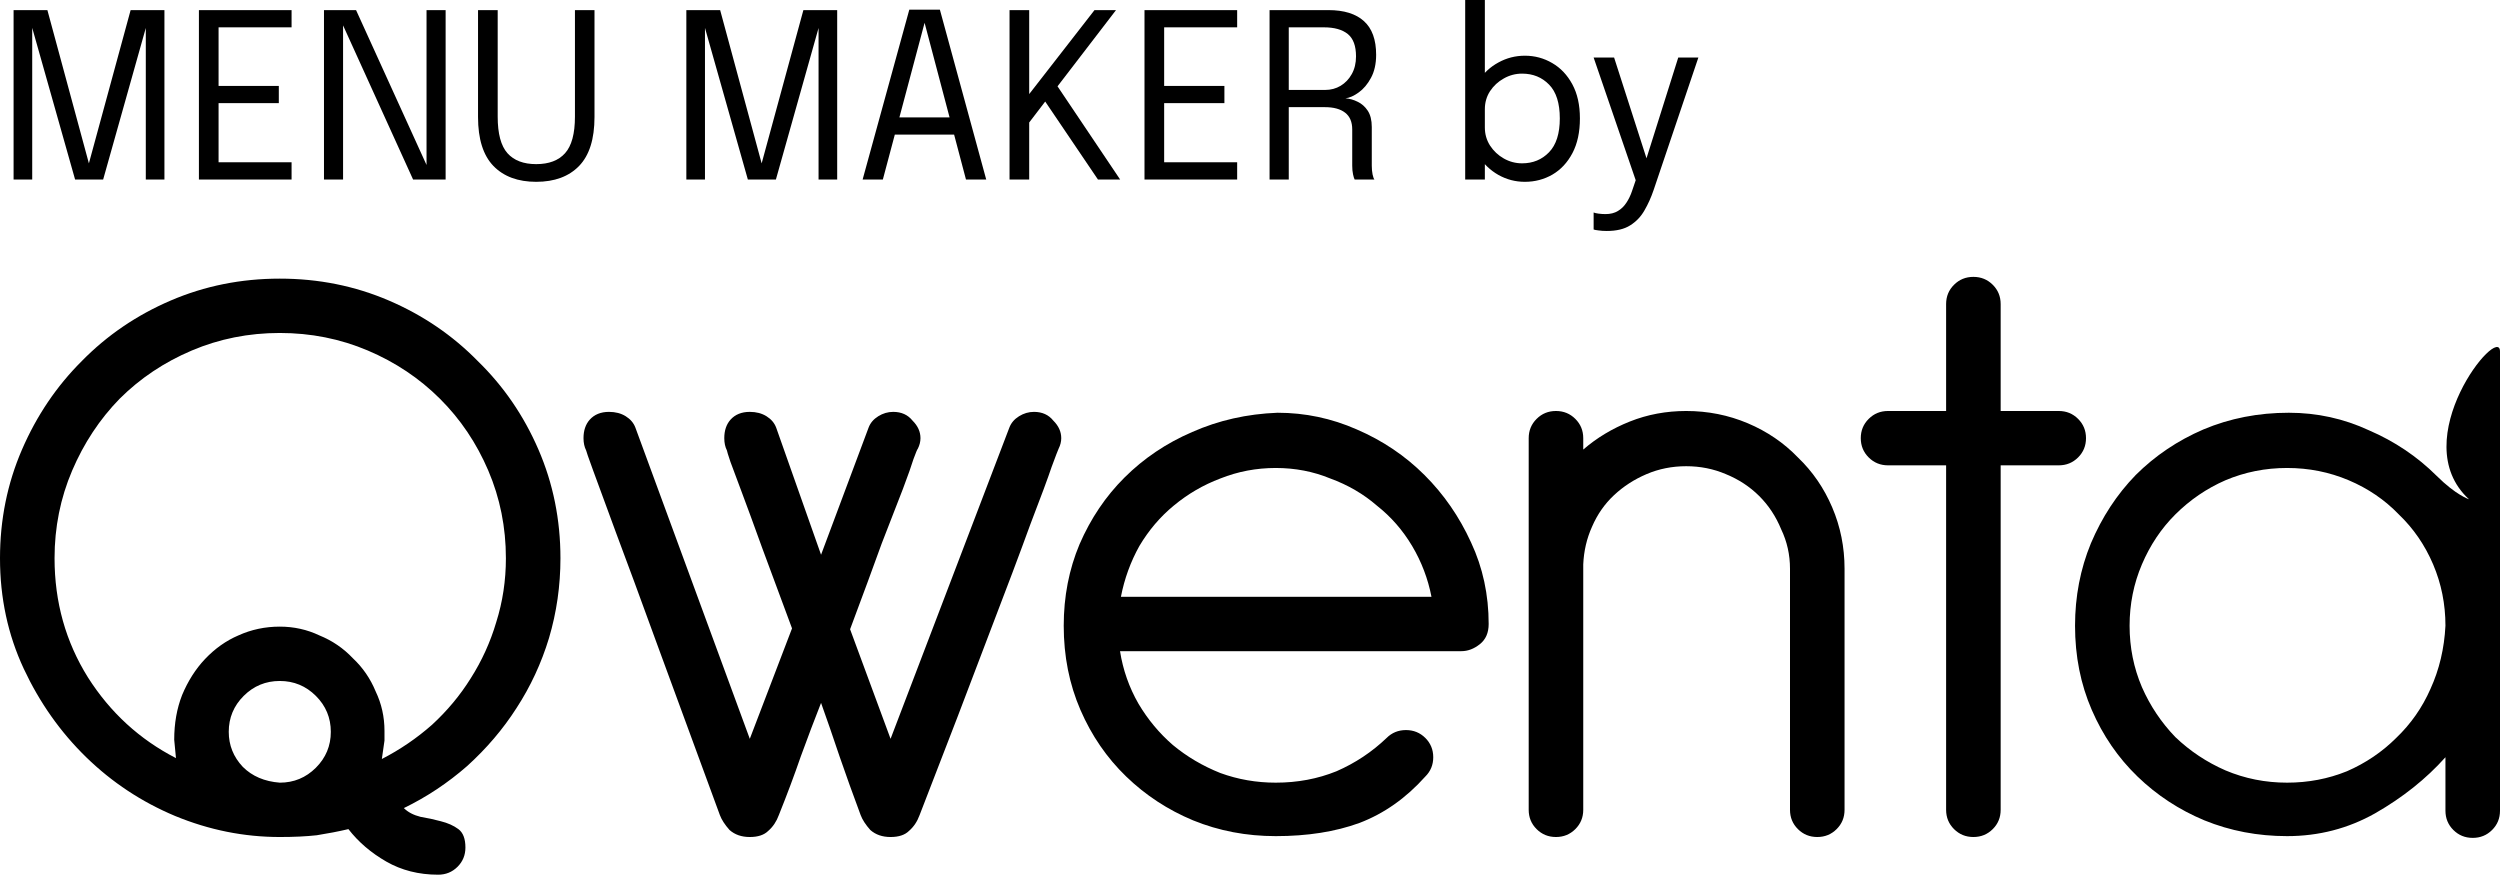
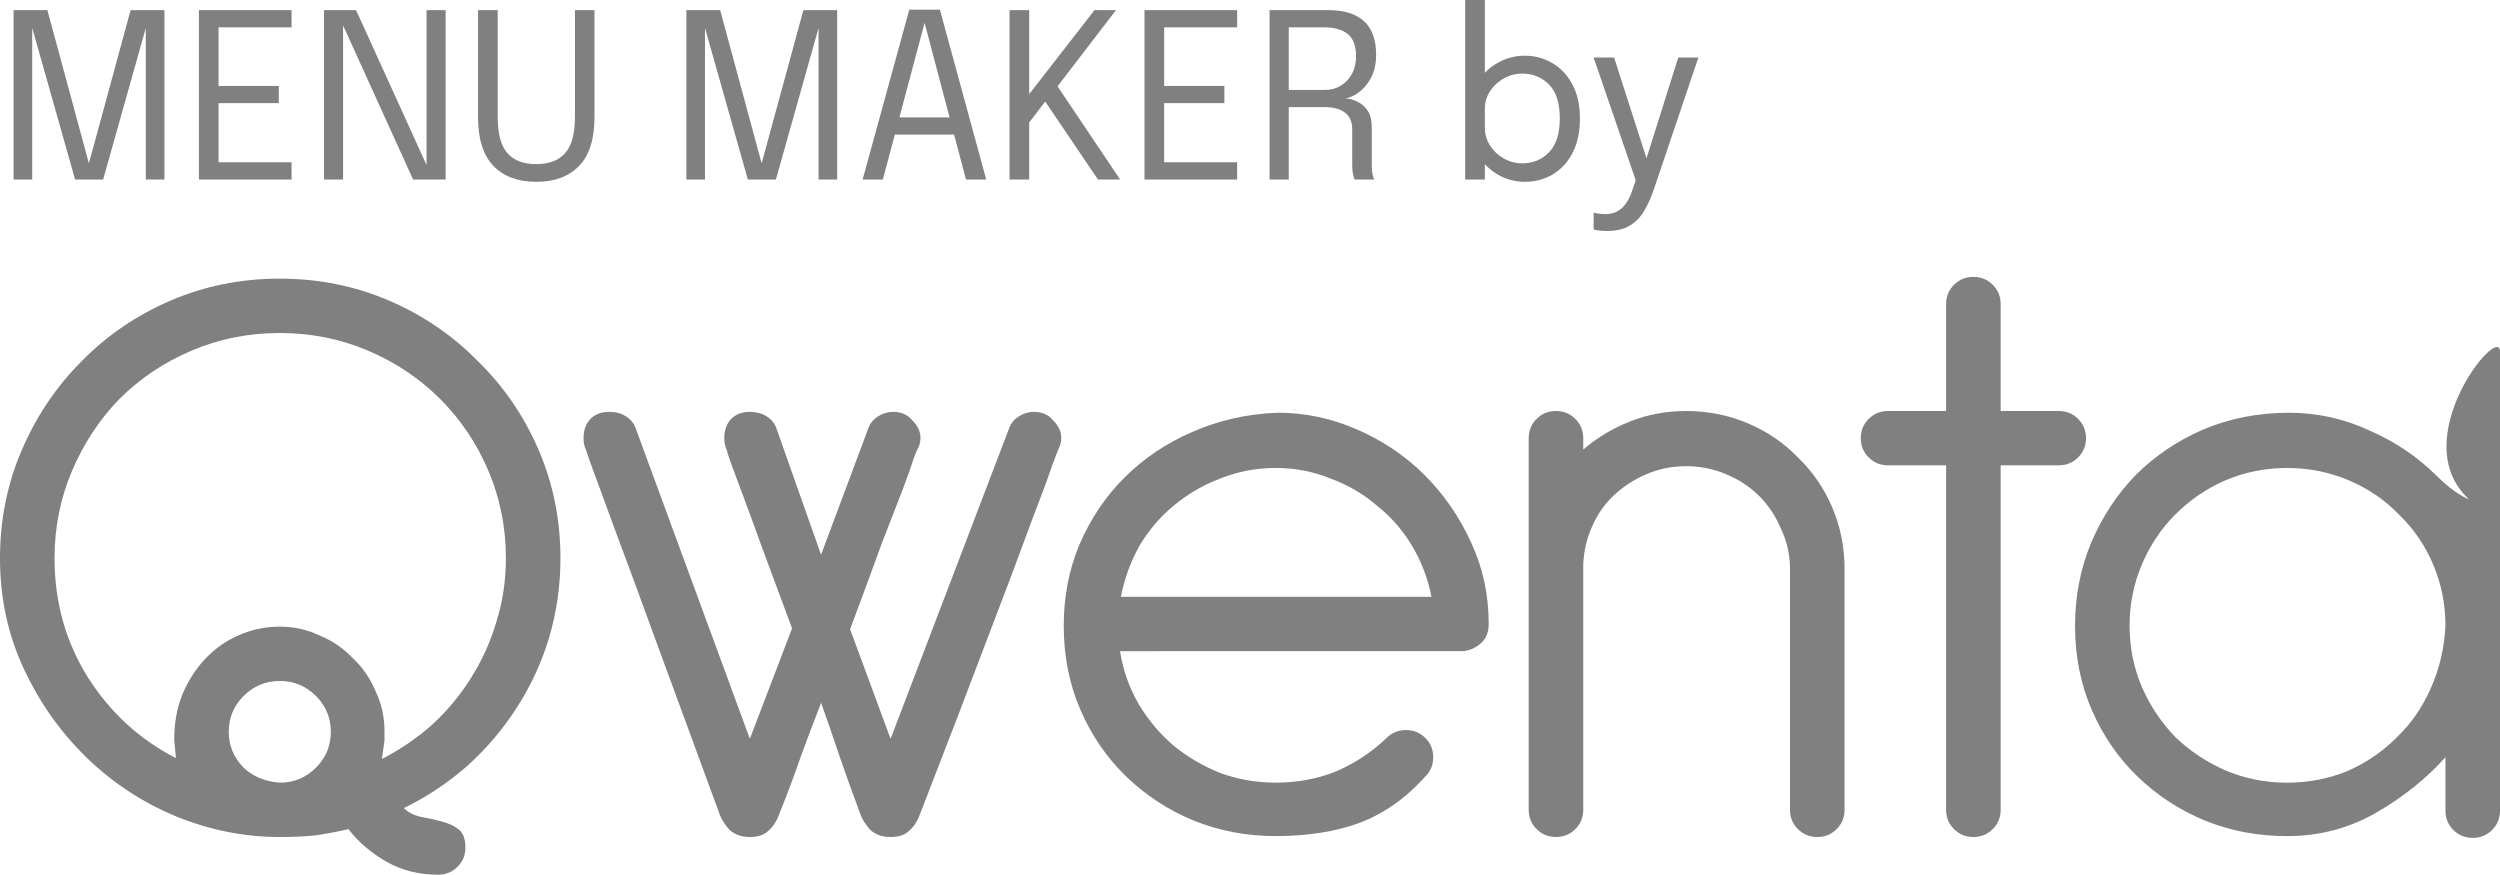
- <svg xmlns="http://www.w3.org/2000/svg" width="184" height="65" viewBox="0 0 184 65" fill="none">
-   <path d="M25.643 61.023C24.909 61.195 24.132 61.346 23.312 61.475C22.535 61.561 21.628 61.604 20.592 61.604C17.959 61.604 15.39 61.088 12.886 60.055C10.426 59.023 8.245 57.582 6.346 55.733C4.447 53.883 2.914 51.711 1.748 49.217C0.583 46.722 0 44.012 0 41.088C0 38.249 0.54 35.582 1.619 33.088C2.698 30.593 4.166 28.421 6.022 26.572C7.879 24.679 10.059 23.195 12.562 22.12C15.066 21.045 17.743 20.507 20.592 20.507C23.441 20.507 26.118 21.045 28.622 22.12C31.126 23.195 33.306 24.679 35.162 26.572C37.062 28.421 38.551 30.593 39.63 33.088C40.709 35.582 41.249 38.249 41.249 41.088C41.249 43.109 40.968 45.066 40.407 46.959C39.846 48.808 39.047 50.529 38.011 52.12C37.018 53.668 35.81 55.088 34.385 56.378C32.96 57.625 31.406 58.658 29.723 59.475C30.025 59.776 30.435 59.991 30.953 60.12C31.471 60.206 31.968 60.313 32.442 60.443C32.96 60.572 33.392 60.765 33.737 61.023C34.083 61.281 34.255 61.733 34.255 62.378C34.255 62.937 34.061 63.41 33.673 63.797C33.284 64.184 32.809 64.378 32.248 64.378C30.823 64.378 29.55 64.055 28.428 63.41C27.305 62.765 26.377 61.969 25.643 61.023ZM12.822 54.443C12.822 53.238 13.016 52.141 13.404 51.152C13.836 50.12 14.397 49.238 15.088 48.507C15.822 47.733 16.642 47.152 17.549 46.765C18.498 46.335 19.513 46.12 20.592 46.12C21.628 46.12 22.6 46.335 23.506 46.765C24.456 47.152 25.276 47.711 25.967 48.443C26.701 49.131 27.262 49.948 27.651 50.894C28.082 51.797 28.298 52.765 28.298 53.797V54.507L28.104 55.862C29.442 55.174 30.672 54.335 31.795 53.346C32.917 52.313 33.867 51.174 34.644 49.926C35.464 48.636 36.09 47.26 36.522 45.797C36.997 44.292 37.234 42.722 37.234 41.088C37.234 38.808 36.803 36.658 35.939 34.636C35.076 32.615 33.889 30.851 32.378 29.346C30.867 27.84 29.097 26.658 27.068 25.797C25.039 24.937 22.88 24.507 20.592 24.507C18.304 24.507 16.146 24.937 14.117 25.797C12.088 26.658 10.318 27.84 8.807 29.346C7.339 30.851 6.173 32.615 5.31 34.636C4.447 36.658 4.015 38.808 4.015 41.088C4.015 44.313 4.835 47.238 6.476 49.862C8.116 52.443 10.274 54.421 12.951 55.797L12.822 54.443ZM20.592 57.604C21.628 57.604 22.513 57.238 23.247 56.507C23.981 55.776 24.348 54.894 24.348 53.862C24.348 52.83 23.981 51.948 23.247 51.217C22.513 50.486 21.628 50.12 20.592 50.12C19.556 50.12 18.671 50.486 17.937 51.217C17.203 51.948 16.836 52.83 16.836 53.862C16.836 54.851 17.182 55.711 17.872 56.443C18.563 57.131 19.47 57.518 20.592 57.604Z" fill="black" />
-   <path d="M63.927 31.475C64.056 31.131 64.293 30.851 64.639 30.636C64.984 30.421 65.351 30.314 65.74 30.314C66.344 30.314 66.819 30.529 67.164 30.959C67.553 31.346 67.747 31.776 67.747 32.249C67.747 32.507 67.682 32.765 67.553 33.023C67.51 33.066 67.402 33.324 67.229 33.797C67.1 34.227 66.841 34.959 66.452 35.991C66.064 36.98 65.546 38.313 64.898 39.991C64.293 41.668 63.517 43.776 62.567 46.313L65.546 54.378L74.287 31.475C74.417 31.131 74.654 30.851 75 30.636C75.345 30.421 75.712 30.314 76.101 30.314C76.705 30.314 77.18 30.529 77.525 30.959C77.914 31.346 78.108 31.776 78.108 32.249C78.108 32.507 78.043 32.765 77.914 33.023C77.871 33.109 77.698 33.561 77.396 34.378C77.137 35.152 76.619 36.55 75.841 38.572C75.108 40.593 74.072 43.346 72.733 46.83C71.438 50.27 69.754 54.658 67.682 59.991C67.51 60.464 67.251 60.851 66.905 61.152C66.603 61.453 66.15 61.604 65.546 61.604C64.941 61.604 64.445 61.432 64.056 61.088C63.711 60.701 63.473 60.335 63.344 59.991C62.783 58.486 62.264 57.045 61.79 55.668C61.315 54.249 60.861 52.937 60.43 51.733C59.955 52.937 59.459 54.249 58.94 55.668C58.466 57.045 57.926 58.486 57.322 59.991C57.149 60.464 56.89 60.851 56.544 61.152C56.242 61.453 55.789 61.604 55.185 61.604C54.58 61.604 54.084 61.432 53.695 61.088C53.35 60.701 53.112 60.335 52.983 59.991C51.17 55.045 49.637 50.873 48.385 47.475C47.133 44.034 46.119 41.281 45.342 39.217C44.565 37.109 44.004 35.582 43.658 34.636C43.313 33.69 43.14 33.195 43.14 33.152C43.011 32.894 42.946 32.593 42.946 32.249C42.946 31.69 43.097 31.238 43.399 30.894C43.745 30.507 44.219 30.314 44.824 30.314C45.299 30.314 45.709 30.421 46.054 30.636C46.4 30.851 46.637 31.131 46.766 31.475L55.185 54.378L58.293 46.249C57.429 43.926 56.696 41.948 56.091 40.313C55.487 38.636 54.99 37.281 54.602 36.249C54.213 35.217 53.933 34.464 53.76 33.991C53.587 33.475 53.501 33.195 53.501 33.152C53.371 32.894 53.307 32.593 53.307 32.249C53.307 31.69 53.458 31.238 53.76 30.894C54.105 30.507 54.58 30.314 55.185 30.314C55.66 30.314 56.07 30.421 56.415 30.636C56.76 30.851 56.998 31.131 57.127 31.475L60.43 40.83L63.927 31.475Z" fill="black" />
-   <path d="M82.434 47.926C82.65 49.303 83.103 50.593 83.794 51.797C84.484 52.959 85.326 53.969 86.319 54.83C87.355 55.69 88.521 56.378 89.816 56.894C91.111 57.367 92.471 57.604 93.896 57.604C95.493 57.604 96.982 57.324 98.364 56.765C99.745 56.163 100.976 55.346 102.055 54.313C102.443 53.926 102.918 53.733 103.479 53.733C104.041 53.733 104.515 53.926 104.904 54.313C105.293 54.701 105.487 55.174 105.487 55.733C105.487 56.292 105.293 56.765 104.904 57.152C103.479 58.744 101.861 59.883 100.047 60.572C98.277 61.217 96.227 61.539 93.896 61.539C91.737 61.539 89.708 61.152 87.809 60.378C85.952 59.604 84.312 58.529 82.887 57.152C81.463 55.776 80.34 54.141 79.52 52.249C78.7 50.356 78.29 48.292 78.29 46.055C78.29 43.905 78.678 41.905 79.455 40.055C80.275 38.163 81.376 36.529 82.758 35.152C84.182 33.733 85.844 32.615 87.744 31.797C89.686 30.937 91.78 30.464 94.025 30.378C96.054 30.378 97.997 30.787 99.853 31.604C101.753 32.421 103.415 33.539 104.839 34.959C106.264 36.378 107.408 38.034 108.271 39.926C109.135 41.776 109.566 43.776 109.566 45.926C109.566 46.572 109.351 47.066 108.919 47.41C108.487 47.754 108.034 47.926 107.559 47.926H82.434ZM105.357 43.926C105.098 42.593 104.623 41.346 103.933 40.184C103.242 39.023 102.379 38.034 101.342 37.217C100.35 36.356 99.206 35.69 97.91 35.217C96.659 34.701 95.32 34.443 93.896 34.443C92.471 34.443 91.111 34.701 89.816 35.217C88.564 35.69 87.42 36.356 86.384 37.217C85.391 38.034 84.549 39.023 83.859 40.184C83.211 41.346 82.758 42.593 82.499 43.926H105.357Z" fill="black" />
-   <path d="M112.512 32.249C112.512 31.69 112.706 31.217 113.095 30.83C113.483 30.442 113.958 30.249 114.519 30.249C115.08 30.249 115.555 30.442 115.944 30.83C116.332 31.217 116.527 31.69 116.527 32.249V33.088C117.519 32.227 118.663 31.539 119.959 31.023C121.254 30.507 122.635 30.249 124.103 30.249C125.7 30.249 127.211 30.55 128.636 31.152C130.06 31.754 131.291 32.593 132.327 33.668C133.406 34.701 134.248 35.926 134.852 37.346C135.457 38.765 135.759 40.27 135.759 41.862V59.604C135.759 60.163 135.565 60.636 135.176 61.023C134.788 61.41 134.313 61.604 133.751 61.604C133.19 61.604 132.715 61.41 132.327 61.023C131.938 60.636 131.744 60.163 131.744 59.604V41.862C131.744 40.83 131.528 39.862 131.096 38.959C130.708 38.012 130.168 37.195 129.478 36.507C128.787 35.819 127.967 35.281 127.017 34.894C126.11 34.507 125.139 34.313 124.103 34.313C123.067 34.313 122.096 34.507 121.189 34.894C120.282 35.281 119.484 35.797 118.793 36.443C118.102 37.088 117.563 37.862 117.174 38.765C116.786 39.625 116.57 40.55 116.527 41.539V59.604C116.527 60.163 116.332 60.636 115.944 61.023C115.555 61.41 115.08 61.604 114.519 61.604C113.958 61.604 113.483 61.41 113.095 61.023C112.706 60.636 112.512 60.163 112.512 59.604V32.249Z" fill="black" />
-   <path d="M143.234 22.378C143.234 21.819 143.428 21.346 143.817 20.959C144.205 20.572 144.68 20.378 145.241 20.378C145.803 20.378 146.278 20.572 146.666 20.959C147.055 21.346 147.249 21.819 147.249 22.378V30.249H151.523C152.084 30.249 152.559 30.442 152.947 30.83C153.336 31.217 153.53 31.69 153.53 32.249C153.53 32.808 153.336 33.281 152.947 33.668C152.559 34.055 152.084 34.249 151.523 34.249H147.249V59.604C147.249 60.163 147.055 60.636 146.666 61.023C146.278 61.41 145.803 61.604 145.241 61.604C144.68 61.604 144.205 61.41 143.817 61.023C143.428 60.636 143.234 60.163 143.234 59.604V34.249H138.96C138.399 34.249 137.924 34.055 137.536 33.668C137.147 33.281 136.953 32.808 136.953 32.249C136.953 31.69 137.147 31.217 137.536 30.83C137.924 30.442 138.399 30.249 138.96 30.249H143.234V22.378Z" fill="black" />
-   <path d="M179.985 55.733C178.561 57.324 176.834 58.701 174.805 59.862C172.819 60.98 170.66 61.539 168.329 61.539C166.171 61.539 164.142 61.152 162.242 60.378C160.386 59.604 158.745 58.529 157.321 57.152C155.896 55.776 154.774 54.141 153.954 52.249C153.133 50.356 152.723 48.292 152.723 46.055C152.723 43.905 153.112 41.883 153.889 39.991C154.709 38.055 155.81 36.378 157.191 34.959C158.616 33.539 160.278 32.421 162.177 31.604C164.12 30.787 166.214 30.378 168.459 30.378C170.531 30.378 172.495 30.808 174.351 31.668C176.251 32.486 177.913 33.604 179.338 35.023C180.762 36.443 181.72 36.749 181.72 36.749C176.943 32.375 184 23.727 184 25.878V59.668C184 60.227 183.806 60.701 183.417 61.088C183.029 61.475 182.554 61.668 181.993 61.668C181.431 61.668 180.957 61.475 180.568 61.088C180.179 60.701 179.985 60.227 179.985 59.668V55.733ZM179.985 46.055C179.985 44.464 179.683 42.959 179.079 41.539C178.474 40.12 177.632 38.894 176.553 37.862C175.517 36.787 174.287 35.948 172.862 35.346C171.437 34.744 169.927 34.443 168.329 34.443C166.732 34.443 165.221 34.744 163.796 35.346C162.415 35.948 161.185 36.787 160.105 37.862C159.069 38.894 158.249 40.12 157.645 41.539C157.04 42.959 156.738 44.464 156.738 46.055C156.738 47.647 157.04 49.152 157.645 50.572C158.249 51.948 159.069 53.174 160.105 54.249C161.185 55.281 162.415 56.098 163.796 56.701C165.221 57.303 166.732 57.604 168.329 57.604C169.883 57.604 171.351 57.324 172.733 56.765C174.114 56.163 175.323 55.346 176.359 54.313C177.438 53.281 178.28 52.077 178.884 50.701C179.532 49.281 179.899 47.733 179.985 46.055Z" fill="black" />
-   <path d="M9.614 0.744H12.102V13.213H10.731V1.894L10.773 1.91L7.592 13.213H5.527L2.329 1.902L2.371 1.885V13.213H1V0.744H3.488L6.551 12.055H6.534L9.614 0.744Z" fill="black" />
-   <path d="M15.435 2.012L16.087 1.192V6.822L15.731 6.323H20.521V7.591H15.731L16.087 7.092V12.765L15.435 11.945H21.46V13.213H14.64V0.744H21.46V2.012H15.435Z" fill="black" />
-   <path d="M25.25 13.213H23.845V0.744H26.206L31.503 12.384L31.393 12.452V0.744H32.798V13.213H30.403L25.123 1.589L25.25 1.53V13.213Z" fill="black" />
-   <path d="M43.755 8.614C43.755 10.232 43.377 11.432 42.621 12.215C41.865 12.993 40.813 13.382 39.464 13.382C38.122 13.382 37.072 12.993 36.316 12.215C35.561 11.432 35.183 10.232 35.183 8.614C35.183 8.366 35.183 8.104 35.183 7.828C35.183 7.546 35.183 7.25 35.183 6.94V0.744H36.63V7.067C36.63 7.36 36.63 7.634 36.63 7.887C36.63 8.141 36.63 8.375 36.63 8.589C36.63 9.84 36.869 10.736 37.349 11.277C37.828 11.812 38.533 12.08 39.464 12.08C40.401 12.08 41.109 11.812 41.588 11.277C42.073 10.736 42.316 9.84 42.316 8.589V0.744H43.755V8.614Z" fill="black" />
-   <path d="M59.129 0.744H61.617V13.213H60.246V1.894L60.288 1.91L57.106 13.213H55.042L51.843 1.902L51.886 1.885V13.213H50.515V0.744H53.003L56.066 12.055H56.049L59.129 0.744Z" fill="black" />
-   <path d="M63.489 13.213L66.925 0.71H69.175L72.586 13.213H71.096L68.042 1.648H68.058L64.978 13.213H63.489ZM65.266 9.908V8.639H70.834V9.908H65.266Z" fill="black" />
-   <path d="M77.416 6.898L77.45 5.782L82.442 13.213H80.809L76.544 6.907L77.289 7L75.597 9.214L75.749 8.276V13.213H74.302V0.744H75.749V7.6L75.461 7.295L80.555 0.744H82.138L77.416 6.898Z" fill="black" />
-   <path d="M85.03 2.012L85.682 1.192V6.822L85.326 6.323H90.116V7.591H85.326L85.682 7.092V12.765L85.03 11.945H91.055V13.213H84.235V0.744H91.055V2.012H85.03Z" fill="black" />
-   <path d="M93.44 13.213V0.744H97.773C98.918 0.744 99.789 1.014 100.387 1.555C100.985 2.096 101.284 2.922 101.284 4.032C101.284 4.697 101.157 5.264 100.904 5.731C100.655 6.194 100.354 6.551 99.998 6.805C99.648 7.059 99.324 7.202 99.025 7.236C99.33 7.259 99.629 7.343 99.922 7.49C100.221 7.631 100.469 7.85 100.667 8.149C100.864 8.448 100.963 8.848 100.963 9.35C100.963 9.812 100.963 10.285 100.963 10.77C100.963 11.249 100.963 11.722 100.963 12.19C100.963 12.432 100.983 12.649 101.022 12.841C101.062 13.027 101.107 13.151 101.157 13.213H99.702C99.662 13.14 99.623 13.013 99.584 12.832C99.544 12.652 99.524 12.438 99.524 12.19C99.524 11.756 99.524 11.314 99.524 10.863C99.524 10.412 99.524 9.967 99.524 9.527C99.524 8.975 99.349 8.563 99 8.293C98.65 8.022 98.156 7.887 97.519 7.887H94.447L94.853 7.338V13.213H93.44ZM94.853 7.219L94.447 6.619H97.536C97.953 6.619 98.331 6.518 98.67 6.315C99.014 6.106 99.287 5.819 99.49 5.453C99.699 5.081 99.803 4.647 99.803 4.151C99.803 3.379 99.6 2.829 99.194 2.502C98.788 2.175 98.201 2.012 97.434 2.012H94.413L94.853 1.386V7.219Z" fill="black" />
-   <path d="M112.229 13.382C111.535 13.382 110.887 13.213 110.283 12.875C109.679 12.531 109.189 12.06 108.811 11.463C108.438 10.866 108.252 10.184 108.252 9.417C108.252 9.4 108.252 9.386 108.252 9.375C108.252 9.364 108.252 9.35 108.252 9.333L109.285 9.307C109.285 9.319 109.285 9.333 109.285 9.35C109.285 9.361 109.285 9.372 109.285 9.383C109.285 9.868 109.411 10.31 109.665 10.711C109.925 11.111 110.263 11.429 110.681 11.666C111.098 11.902 111.547 12.021 112.026 12.021C112.822 12.021 113.482 11.75 114.006 11.209C114.537 10.663 114.802 9.831 114.802 8.716C114.802 7.594 114.539 6.766 114.015 6.23C113.49 5.689 112.827 5.419 112.026 5.419C111.547 5.419 111.098 5.537 110.681 5.774C110.263 6.005 109.925 6.318 109.665 6.712C109.411 7.107 109.285 7.549 109.285 8.039L108.252 8.005C108.252 7.233 108.438 6.554 108.811 5.968C109.189 5.382 109.679 4.926 110.283 4.599C110.887 4.266 111.535 4.1 112.229 4.1C112.957 4.1 113.628 4.28 114.243 4.641C114.858 4.996 115.352 5.517 115.724 6.205C116.096 6.892 116.282 7.729 116.282 8.716C116.282 9.719 116.099 10.57 115.732 11.268C115.366 11.962 114.875 12.489 114.26 12.849C113.645 13.204 112.968 13.382 112.229 13.382ZM107.838 13.213V0H109.285V13.213H107.838Z" fill="black" />
-   <path d="M118.256 17C118.03 17 117.824 16.986 117.638 16.958C117.452 16.935 117.336 16.913 117.291 16.89V15.639C117.365 15.673 117.486 15.701 117.655 15.723C117.824 15.746 117.994 15.757 118.163 15.757C118.524 15.757 118.829 15.681 119.077 15.529C119.325 15.383 119.534 15.18 119.703 14.92C119.872 14.667 120.01 14.379 120.118 14.058L120.388 13.264L117.291 4.235H118.798L121.285 11.97H121.082L123.519 4.235H125L121.708 13.982C121.522 14.529 121.297 15.03 121.031 15.487C120.772 15.943 120.422 16.31 119.982 16.586C119.548 16.862 118.972 17 118.256 17Z" fill="black" />
+ <svg xmlns="http://www.w3.org/2000/svg" width="184" height="64.378" viewBox="0 0 184 64.378" fill="none" version="1.1" id="svg17">
+   <defs id="defs17" />
+   <path d="m 25.643,61.023 c -0.734,0.172 -1.511,0.323 -2.331,0.452 -0.777,0.086 -1.684,0.129 -2.72,0.129 -2.633,0 -5.202,-0.516 -7.706,-1.548 C 10.426,59.023 8.245,57.582 6.346,55.733 4.447,53.883 2.914,51.711 1.748,49.217 0.583,46.722 0,44.012 0,41.088 c 0,-2.839 0.54,-5.505 1.619,-8 1.079,-2.495 2.547,-4.667 4.403,-6.516 1.856,-1.892 4.036,-3.376 6.54,-4.452 2.504,-1.075 5.18,-1.613 8.03,-1.613 2.849,0 5.526,0.538 8.03,1.613 2.504,1.075 4.684,2.559 6.54,4.452 1.899,1.849 3.389,4.021 4.468,6.516 1.079,2.495 1.619,5.161 1.619,8 0,2.022 -0.281,3.978 -0.842,5.871 -0.561,1.849 -1.36,3.57 -2.396,5.161 -0.993,1.548 -2.202,2.968 -3.626,4.258 -1.425,1.247 -2.979,2.28 -4.662,3.097 0.302,0.301 0.712,0.516 1.23,0.645 0.518,0.086 1.014,0.194 1.489,0.323 0.518,0.129 0.95,0.323 1.295,0.581 0.345,0.258 0.518,0.71 0.518,1.355 0,0.559 -0.194,1.032 -0.583,1.419 -0.389,0.387 -0.863,0.581 -1.425,0.581 -1.425,0 -2.698,-0.323 -3.821,-0.968 -1.123,-0.645 -2.051,-1.441 -2.784,-2.387 z M 12.822,54.443 c 0,-1.204 0.194,-2.301 0.583,-3.29 0.432,-1.032 0.993,-1.914 1.684,-2.645 0.734,-0.774 1.554,-1.355 2.461,-1.742 0.95,-0.43 1.964,-0.645 3.043,-0.645 1.036,0 2.007,0.215 2.914,0.645 0.95,0.387 1.77,0.946 2.461,1.677 0.734,0.688 1.295,1.505 1.684,2.452 0.432,0.903 0.647,1.871 0.647,2.903 v 0.71 l -0.194,1.355 c 1.338,-0.688 2.569,-1.527 3.691,-2.516 1.122,-1.032 2.072,-2.172 2.849,-3.419 0.82,-1.29 1.446,-2.667 1.878,-4.129 0.475,-1.505 0.712,-3.075 0.712,-4.71 0,-2.28 -0.432,-4.43 -1.295,-6.452 -0.863,-2.022 -2.051,-3.785 -3.562,-5.29 -1.511,-1.505 -3.281,-2.688 -5.31,-3.548 -2.029,-0.86 -4.188,-1.29 -6.476,-1.29 -2.288,0 -4.447,0.43 -6.476,1.29 -2.029,0.86 -3.799,2.043 -5.31,3.548 -1.468,1.505 -2.633,3.269 -3.497,5.29 -0.863,2.022 -1.295,4.172 -1.295,6.452 0,3.226 0.82,6.151 2.461,8.774 1.64,2.581 3.799,4.559 6.475,5.935 z m 7.771,3.161 c 1.036,0 1.921,-0.366 2.655,-1.097 0.734,-0.731 1.101,-1.613 1.101,-2.645 0,-1.032 -0.367,-1.914 -1.101,-2.645 -0.734,-0.731 -1.619,-1.097 -2.655,-1.097 -1.036,0 -1.921,0.366 -2.655,1.097 -0.734,0.731 -1.101,1.613 -1.101,2.645 0,0.989 0.345,1.849 1.036,2.581 0.691,0.688 1.597,1.075 2.72,1.161 z" fill="black" id="path1" style="fill:#808080;fill-opacity:1" />
+   <path d="m 63.927,31.475 c 0.13,-0.344 0.367,-0.624 0.712,-0.839 0.345,-0.215 0.712,-0.323 1.101,-0.323 0.604,0 1.079,0.215 1.425,0.645 0.389,0.387 0.583,0.817 0.583,1.29 0,0.258 -0.065,0.516 -0.194,0.774 -0.043,0.043 -0.151,0.301 -0.324,0.774 -0.13,0.43 -0.389,1.161 -0.777,2.194 -0.389,0.989 -0.906,2.323 -1.554,4 -0.604,1.677 -1.381,3.785 -2.331,6.323 l 2.979,8.065 8.742,-22.903 c 0.13,-0.344 0.367,-0.624 0.712,-0.839 0.345,-0.215 0.712,-0.323 1.101,-0.323 0.604,0 1.079,0.215 1.425,0.645 0.389,0.387 0.583,0.817 0.583,1.29 0,0.258 -0.065,0.516 -0.194,0.774 -0.043,0.086 -0.216,0.538 -0.518,1.355 -0.259,0.774 -0.777,2.172 -1.554,4.194 -0.734,2.022 -1.77,4.774 -3.108,8.258 -1.295,3.441 -2.979,7.828 -5.051,13.161 -0.173,0.473 -0.432,0.86 -0.777,1.161 -0.302,0.301 -0.755,0.452 -1.36,0.452 -0.604,0 -1.101,-0.172 -1.489,-0.516 -0.345,-0.387 -0.583,-0.753 -0.712,-1.097 -0.561,-1.505 -1.079,-2.946 -1.554,-4.323 -0.475,-1.419 -0.928,-2.731 -1.36,-3.936 -0.475,1.204 -0.971,2.516 -1.489,3.936 -0.475,1.376 -1.014,2.817 -1.619,4.323 -0.173,0.473 -0.432,0.86 -0.777,1.161 -0.302,0.301 -0.755,0.452 -1.36,0.452 -0.604,0 -1.101,-0.172 -1.489,-0.516 -0.345,-0.387 -0.583,-0.753 -0.712,-1.097 -1.813,-4.946 -3.346,-9.118 -4.598,-12.516 -1.252,-3.441 -2.266,-6.194 -3.043,-8.258 -0.777,-2.107 -1.338,-3.634 -1.684,-4.581 -0.345,-0.946 -0.518,-1.441 -0.518,-1.484 -0.13,-0.258 -0.194,-0.559 -0.194,-0.903 0,-0.559 0.151,-1.011 0.453,-1.355 0.345,-0.387 0.82,-0.581 1.425,-0.581 0.475,0 0.885,0.107 1.23,0.323 0.345,0.215 0.583,0.495 0.712,0.839 l 8.418,22.903 3.108,-8.129 C 57.429,43.926 56.696,41.948 56.091,40.313 55.487,38.636 54.99,37.281 54.602,36.249 54.213,35.217 53.933,34.464 53.76,33.991 53.587,33.475 53.501,33.195 53.501,33.152 53.371,32.894 53.307,32.593 53.307,32.249 c 0,-0.559 0.151,-1.011 0.453,-1.355 0.345,-0.387 0.82,-0.581 1.425,-0.581 0.475,0 0.885,0.107 1.23,0.323 0.345,0.215 0.583,0.495 0.712,0.839 l 3.303,9.355 z" fill="black" id="path2" style="fill:#808080;fill-opacity:1" />
+   <path d="m 82.434,47.926 c 0.216,1.376 0.669,2.667 1.36,3.871 0.691,1.161 1.532,2.172 2.525,3.032 1.036,0.86 2.202,1.548 3.497,2.064 1.295,0.473 2.655,0.71 4.08,0.71 1.597,0 3.087,-0.28 4.468,-0.839 1.381,-0.602 2.612,-1.419 3.691,-2.452 0.388,-0.387 0.863,-0.581 1.424,-0.581 0.562,0 1.036,0.194 1.425,0.581 0.389,0.387 0.583,0.86 0.583,1.419 0,0.559 -0.194,1.032 -0.583,1.419 -1.425,1.591 -3.043,2.731 -4.857,3.419 -1.77,0.645 -3.82,0.968 -6.151,0.968 -2.159,0 -4.188,-0.387 -6.087,-1.161 -1.856,-0.774 -3.497,-1.849 -4.921,-3.226 -1.425,-1.376 -2.547,-3.011 -3.367,-4.903 -0.82,-1.893 -1.23,-3.957 -1.23,-6.194 0,-2.151 0.389,-4.151 1.166,-6 0.82,-1.893 1.921,-3.527 3.303,-4.903 1.425,-1.419 3.087,-2.538 4.986,-3.355 1.943,-0.86 4.036,-1.333 6.281,-1.419 2.029,0 3.972,0.409 5.828,1.226 1.9,0.817 3.562,1.935 4.986,3.355 1.425,1.419 2.569,3.075 3.432,4.968 0.864,1.849 1.295,3.849 1.295,6 0,0.645 -0.215,1.14 -0.647,1.484 -0.432,0.344 -0.885,0.516 -1.36,0.516 z m 22.923,-4 c -0.259,-1.333 -0.734,-2.581 -1.424,-3.742 -0.691,-1.161 -1.554,-2.151 -2.591,-2.968 -0.992,-0.86 -2.136,-1.527 -3.432,-2 -1.252,-0.516 -2.59,-0.774 -4.015,-0.774 -1.425,0 -2.784,0.258 -4.08,0.774 -1.252,0.473 -2.396,1.14 -3.432,2 -0.993,0.817 -1.835,1.806 -2.526,2.968 -0.647,1.161 -1.101,2.409 -1.36,3.742 z" fill="black" id="path3" style="fill:#808080;fill-opacity:1" />
+   <path d="m 112.512,32.249 c 0,-0.559 0.194,-1.032 0.583,-1.419 0.388,-0.387 0.863,-0.581 1.424,-0.581 0.561,0 1.036,0.194 1.425,0.581 0.388,0.387 0.583,0.86 0.583,1.419 v 0.839 c 0.992,-0.86 2.136,-1.548 3.432,-2.064 1.295,-0.516 2.676,-0.774 4.144,-0.774 1.597,0 3.108,0.301 4.533,0.903 1.424,0.602 2.655,1.441 3.691,2.516 1.079,1.032 1.921,2.258 2.525,3.677 0.605,1.419 0.907,2.925 0.907,4.516 v 17.742 c 0,0.559 -0.194,1.032 -0.583,1.419 -0.388,0.387 -0.863,0.581 -1.425,0.581 -0.561,0 -1.036,-0.194 -1.424,-0.581 -0.389,-0.387 -0.583,-0.86 -0.583,-1.419 V 41.862 c 0,-1.032 -0.216,-2 -0.648,-2.903 -0.388,-0.946 -0.928,-1.763 -1.618,-2.452 -0.691,-0.688 -1.511,-1.226 -2.461,-1.613 -0.907,-0.387 -1.878,-0.581 -2.914,-0.581 -1.036,0 -2.007,0.194 -2.914,0.581 -0.907,0.387 -1.705,0.903 -2.396,1.548 -0.691,0.645 -1.23,1.419 -1.619,2.323 -0.388,0.86 -0.604,1.785 -0.647,2.774 v 18.064 c 0,0.559 -0.195,1.032 -0.583,1.419 -0.389,0.387 -0.864,0.581 -1.425,0.581 -0.561,0 -1.036,-0.194 -1.424,-0.581 -0.389,-0.387 -0.583,-0.86 -0.583,-1.419 z" fill="black" id="path4" style="fill:#808080;fill-opacity:1" />
+   <path d="m 143.234,22.378 c 0,-0.559 0.194,-1.032 0.583,-1.419 0.388,-0.387 0.863,-0.581 1.424,-0.581 0.562,0 1.037,0.194 1.425,0.581 0.389,0.387 0.583,0.86 0.583,1.419 v 7.871 h 4.274 c 0.561,0 1.036,0.194 1.424,0.581 0.389,0.387 0.583,0.86 0.583,1.419 0,0.559 -0.194,1.032 -0.583,1.419 -0.388,0.387 -0.863,0.581 -1.424,0.581 h -4.274 v 25.355 c 0,0.559 -0.194,1.032 -0.583,1.419 -0.388,0.387 -0.863,0.581 -1.425,0.581 -0.561,0 -1.036,-0.194 -1.424,-0.581 -0.389,-0.387 -0.583,-0.86 -0.583,-1.419 V 34.249 h -4.274 c -0.561,0 -1.036,-0.194 -1.424,-0.581 -0.389,-0.387 -0.583,-0.86 -0.583,-1.419 0,-0.559 0.194,-1.032 0.583,-1.419 0.388,-0.387 0.863,-0.581 1.424,-0.581 h 4.274 z" fill="black" id="path5" style="fill:#808080;fill-opacity:1" />
+   <path d="m 179.985,55.733 c -1.424,1.591 -3.151,2.968 -5.18,4.129 -1.986,1.118 -4.145,1.677 -6.476,1.677 -2.158,0 -4.187,-0.387 -6.087,-1.161 -1.856,-0.774 -3.497,-1.849 -4.921,-3.226 -1.425,-1.376 -2.547,-3.011 -3.367,-4.903 -0.821,-1.893 -1.231,-3.957 -1.231,-6.194 0,-2.151 0.389,-4.172 1.166,-6.064 0.82,-1.935 1.921,-3.613 3.302,-5.032 1.425,-1.419 3.087,-2.538 4.986,-3.355 1.943,-0.817 4.037,-1.226 6.282,-1.226 2.072,0 4.036,0.43 5.892,1.29 1.9,0.817 3.562,1.935 4.987,3.355 1.424,1.419 2.382,1.726 2.382,1.726 C 176.943,32.375 184,23.727 184,25.878 v 33.79 c 0,0.559 -0.194,1.032 -0.583,1.419 -0.388,0.387 -0.863,0.581 -1.424,0.581 -0.562,0 -1.036,-0.194 -1.425,-0.581 -0.389,-0.387 -0.583,-0.86 -0.583,-1.419 z m 0,-9.677 c 0,-1.591 -0.302,-3.097 -0.906,-4.516 -0.605,-1.419 -1.447,-2.645 -2.526,-3.677 -1.036,-1.075 -2.266,-1.914 -3.691,-2.516 -1.425,-0.602 -2.935,-0.903 -4.533,-0.903 -1.597,0 -3.108,0.301 -4.533,0.903 -1.381,0.602 -2.611,1.441 -3.691,2.516 -1.036,1.032 -1.856,2.258 -2.46,3.677 -0.605,1.419 -0.907,2.925 -0.907,4.516 0,1.591 0.302,3.097 0.907,4.516 0.604,1.376 1.424,2.602 2.46,3.678 1.08,1.032 2.31,1.849 3.691,2.452 1.425,0.602 2.936,0.903 4.533,0.903 1.554,0 3.022,-0.28 4.404,-0.839 1.381,-0.602 2.59,-1.419 3.626,-2.452 1.079,-1.032 1.921,-2.237 2.525,-3.613 0.648,-1.419 1.015,-2.968 1.101,-4.645 z" fill="black" id="path6" style="fill:#808080;fill-opacity:1" />
+   <path d="M 9.614,0.744 H 12.102 V 13.213 H 10.731 V 1.894 L 10.773,1.91 7.592,13.213 H 5.527 L 2.329,1.902 2.371,1.885 V 13.213 H 1 V 0.744 H 3.488 L 6.551,12.055 H 6.534 Z" fill="black" id="path7" style="fill:#808080;fill-opacity:1" />
+   <path d="M 15.435,2.012 16.087,1.192 V 6.822 L 15.731,6.323 h 4.789 v 1.268 h -4.789 l 0.355,-0.499 v 5.672 l -0.651,-0.82 h 6.025 v 1.268 H 14.64 V 0.744 h 6.82 V 2.012 Z" fill="black" id="path8" style="fill:#808080;fill-opacity:1" />
+   <path d="M 25.25,13.213 H 23.845 V 0.744 h 2.361 l 5.297,11.64 -0.11,0.068 V 0.744 h 1.405 V 13.213 H 30.403 L 25.123,1.589 25.25,1.53 Z" fill="black" id="path9" style="fill:#808080;fill-opacity:1" />
+   <path d="m 43.755,8.614 c 0,1.617 -0.378,2.818 -1.134,3.601 -0.756,0.778 -1.808,1.167 -3.156,1.167 -1.343,0 -2.392,-0.389 -3.148,-1.167 -0.756,-0.783 -1.134,-1.984 -1.134,-3.601 0,-0.248 0,-0.51 0,-0.786 0,-0.282 0,-0.578 0,-0.888 V 0.744 h 1.447 V 7.067 c 0,0.293 0,0.566 0,0.82 0,0.254 0,0.487 0,0.702 0,1.251 0.24,2.147 0.719,2.688 0.479,0.535 1.185,0.803 2.115,0.803 0.936,0 1.644,-0.268 2.124,-0.803 0.485,-0.541 0.728,-1.437 0.728,-2.688 V 0.744 h 1.438 z" fill="black" id="path10" style="fill:#808080;fill-opacity:1" />
+   <path d="m 59.129,0.744 h 2.488 V 13.213 H 60.246 V 1.894 l 0.042,0.017 -3.182,11.302 H 55.042 L 51.843,1.902 51.886,1.885 V 13.213 H 50.515 V 0.744 h 2.488 L 56.066,12.055 h -0.017 z" fill="black" id="path11" style="fill:#808080;fill-opacity:1" />
+   <path d="M 63.489,13.213 66.925,0.71 h 2.251 L 72.586,13.213 H 71.096 L 68.042,1.648 h 0.017 L 64.978,13.213 Z m 1.777,-3.305 V 8.639 h 5.568 v 1.268 z" fill="black" id="path12" style="fill:#808080;fill-opacity:1" />
+   <path d="m 77.416,6.898 0.034,-1.116 4.992,7.431 H 80.809 L 76.544,6.907 77.289,7 75.597,9.214 75.749,8.276 V 13.213 H 74.302 V 0.744 h 1.447 V 7.6 l -0.288,-0.304 5.094,-6.551 h 1.582 z" fill="black" id="path13" style="fill:#808080;fill-opacity:1" />
+   <path d="M 85.03,2.012 85.682,1.192 V 6.822 L 85.326,6.323 h 4.789 v 1.268 h -4.789 l 0.355,-0.499 v 5.672 l -0.652,-0.82 h 6.025 v 1.268 H 84.235 V 0.744 h 6.82 V 2.012 Z" fill="black" id="path14" style="fill:#808080;fill-opacity:1" />
+   <path d="M 93.44,13.213 V 0.744 h 4.332 c 1.145,0 2.017,0.271 2.614,0.812 0.598,0.541 0.897,1.367 0.897,2.477 0,0.665 -0.127,1.231 -0.38,1.699 -0.249,0.462 -0.55,0.82 -0.906,1.074 -0.35,0.254 -0.674,0.397 -0.973,0.431 0.305,0.023 0.604,0.107 0.897,0.254 0.299,0.141 0.547,0.361 0.745,0.659 0.197,0.299 0.296,0.699 0.296,1.2 0,0.462 0,0.936 0,1.42 0,0.479 0,0.952 0,1.42 0,0.242 0.02,0.459 0.059,0.651 0.04,0.186 0.085,0.31 0.135,0.372 h -1.455 c -0.04,-0.073 -0.079,-0.2 -0.118,-0.38 -0.04,-0.18 -0.059,-0.395 -0.059,-0.642 0,-0.434 0,-0.876 0,-1.327 0,-0.451 0,-0.896 0,-1.336 0,-0.552 -0.175,-0.964 -0.525,-1.234 C 98.65,8.022 98.156,7.887 97.519,7.887 H 94.447 L 94.853,7.338 V 13.213 Z M 94.853,7.219 94.447,6.619 h 3.088 c 0.417,0 0.795,-0.101 1.134,-0.304 0.344,-0.209 0.618,-0.496 0.821,-0.862 0.209,-0.372 0.313,-0.806 0.313,-1.302 0,-0.772 -0.203,-1.322 -0.609,-1.648 C 98.788,2.175 98.201,2.012 97.434,2.012 h -3.021 l 0.44,-0.626 z" fill="black" id="path15" style="fill:#808080;fill-opacity:1" />
+   <path d="m 112.229,13.382 c -0.694,0 -1.342,-0.169 -1.946,-0.507 -0.604,-0.344 -1.094,-0.814 -1.472,-1.412 -0.373,-0.597 -0.559,-1.279 -0.559,-2.046 0,-0.017 0,-0.031 0,-0.042 0,-0.011 0,-0.025 0,-0.042 l 1.033,-0.025 c 0,0.011 0,0.025 0,0.042 0,0.011 0,0.023 0,0.034 0,0.485 0.126,0.927 0.38,1.327 0.26,0.4 0.598,0.719 1.016,0.955 0.417,0.237 0.866,0.355 1.345,0.355 0.796,0 1.456,-0.271 1.98,-0.812 0.531,-0.547 0.796,-1.378 0.796,-2.494 0,-1.121 -0.263,-1.95 -0.787,-2.485 -0.525,-0.541 -1.188,-0.812 -1.989,-0.812 -0.479,0 -0.928,0.118 -1.345,0.355 -0.418,0.231 -0.756,0.544 -1.016,0.938 -0.254,0.395 -0.38,0.837 -0.38,1.327 l -1.033,-0.034 c 0,-0.772 0.186,-1.451 0.559,-2.037 0.378,-0.586 0.868,-1.043 1.472,-1.369 0.604,-0.333 1.252,-0.499 1.946,-0.499 0.728,0 1.399,0.18 2.014,0.541 0.615,0.355 1.109,0.876 1.481,1.564 0.372,0.688 0.558,1.524 0.558,2.511 0,1.003 -0.183,1.854 -0.55,2.553 -0.366,0.693 -0.857,1.22 -1.472,1.581 -0.615,0.355 -1.292,0.533 -2.031,0.533 z m -4.391,-0.169 V 0 h 1.447 v 13.213 z" fill="black" id="path16" style="fill:#808080;fill-opacity:1" />
+   <path d="m 118.256,17 c -0.226,0 -0.432,-0.014 -0.618,-0.042 -0.186,-0.022 -0.302,-0.045 -0.347,-0.068 V 15.639 c 0.074,0.034 0.195,0.062 0.364,0.085 0.169,0.023 0.339,0.034 0.508,0.034 0.361,0 0.666,-0.076 0.914,-0.228 0.248,-0.146 0.457,-0.349 0.626,-0.609 0.169,-0.254 0.307,-0.541 0.415,-0.862 l 0.27,-0.795 -3.097,-9.028 h 1.507 l 2.487,7.735 h -0.203 l 2.437,-7.735 H 125 l -3.292,9.747 c -0.186,0.547 -0.411,1.048 -0.677,1.505 -0.259,0.457 -0.609,0.823 -1.049,1.099 C 119.548,16.862 118.972,17 118.256,17 Z" fill="black" id="path17" style="fill:#808080;fill-opacity:1" />
</svg>
